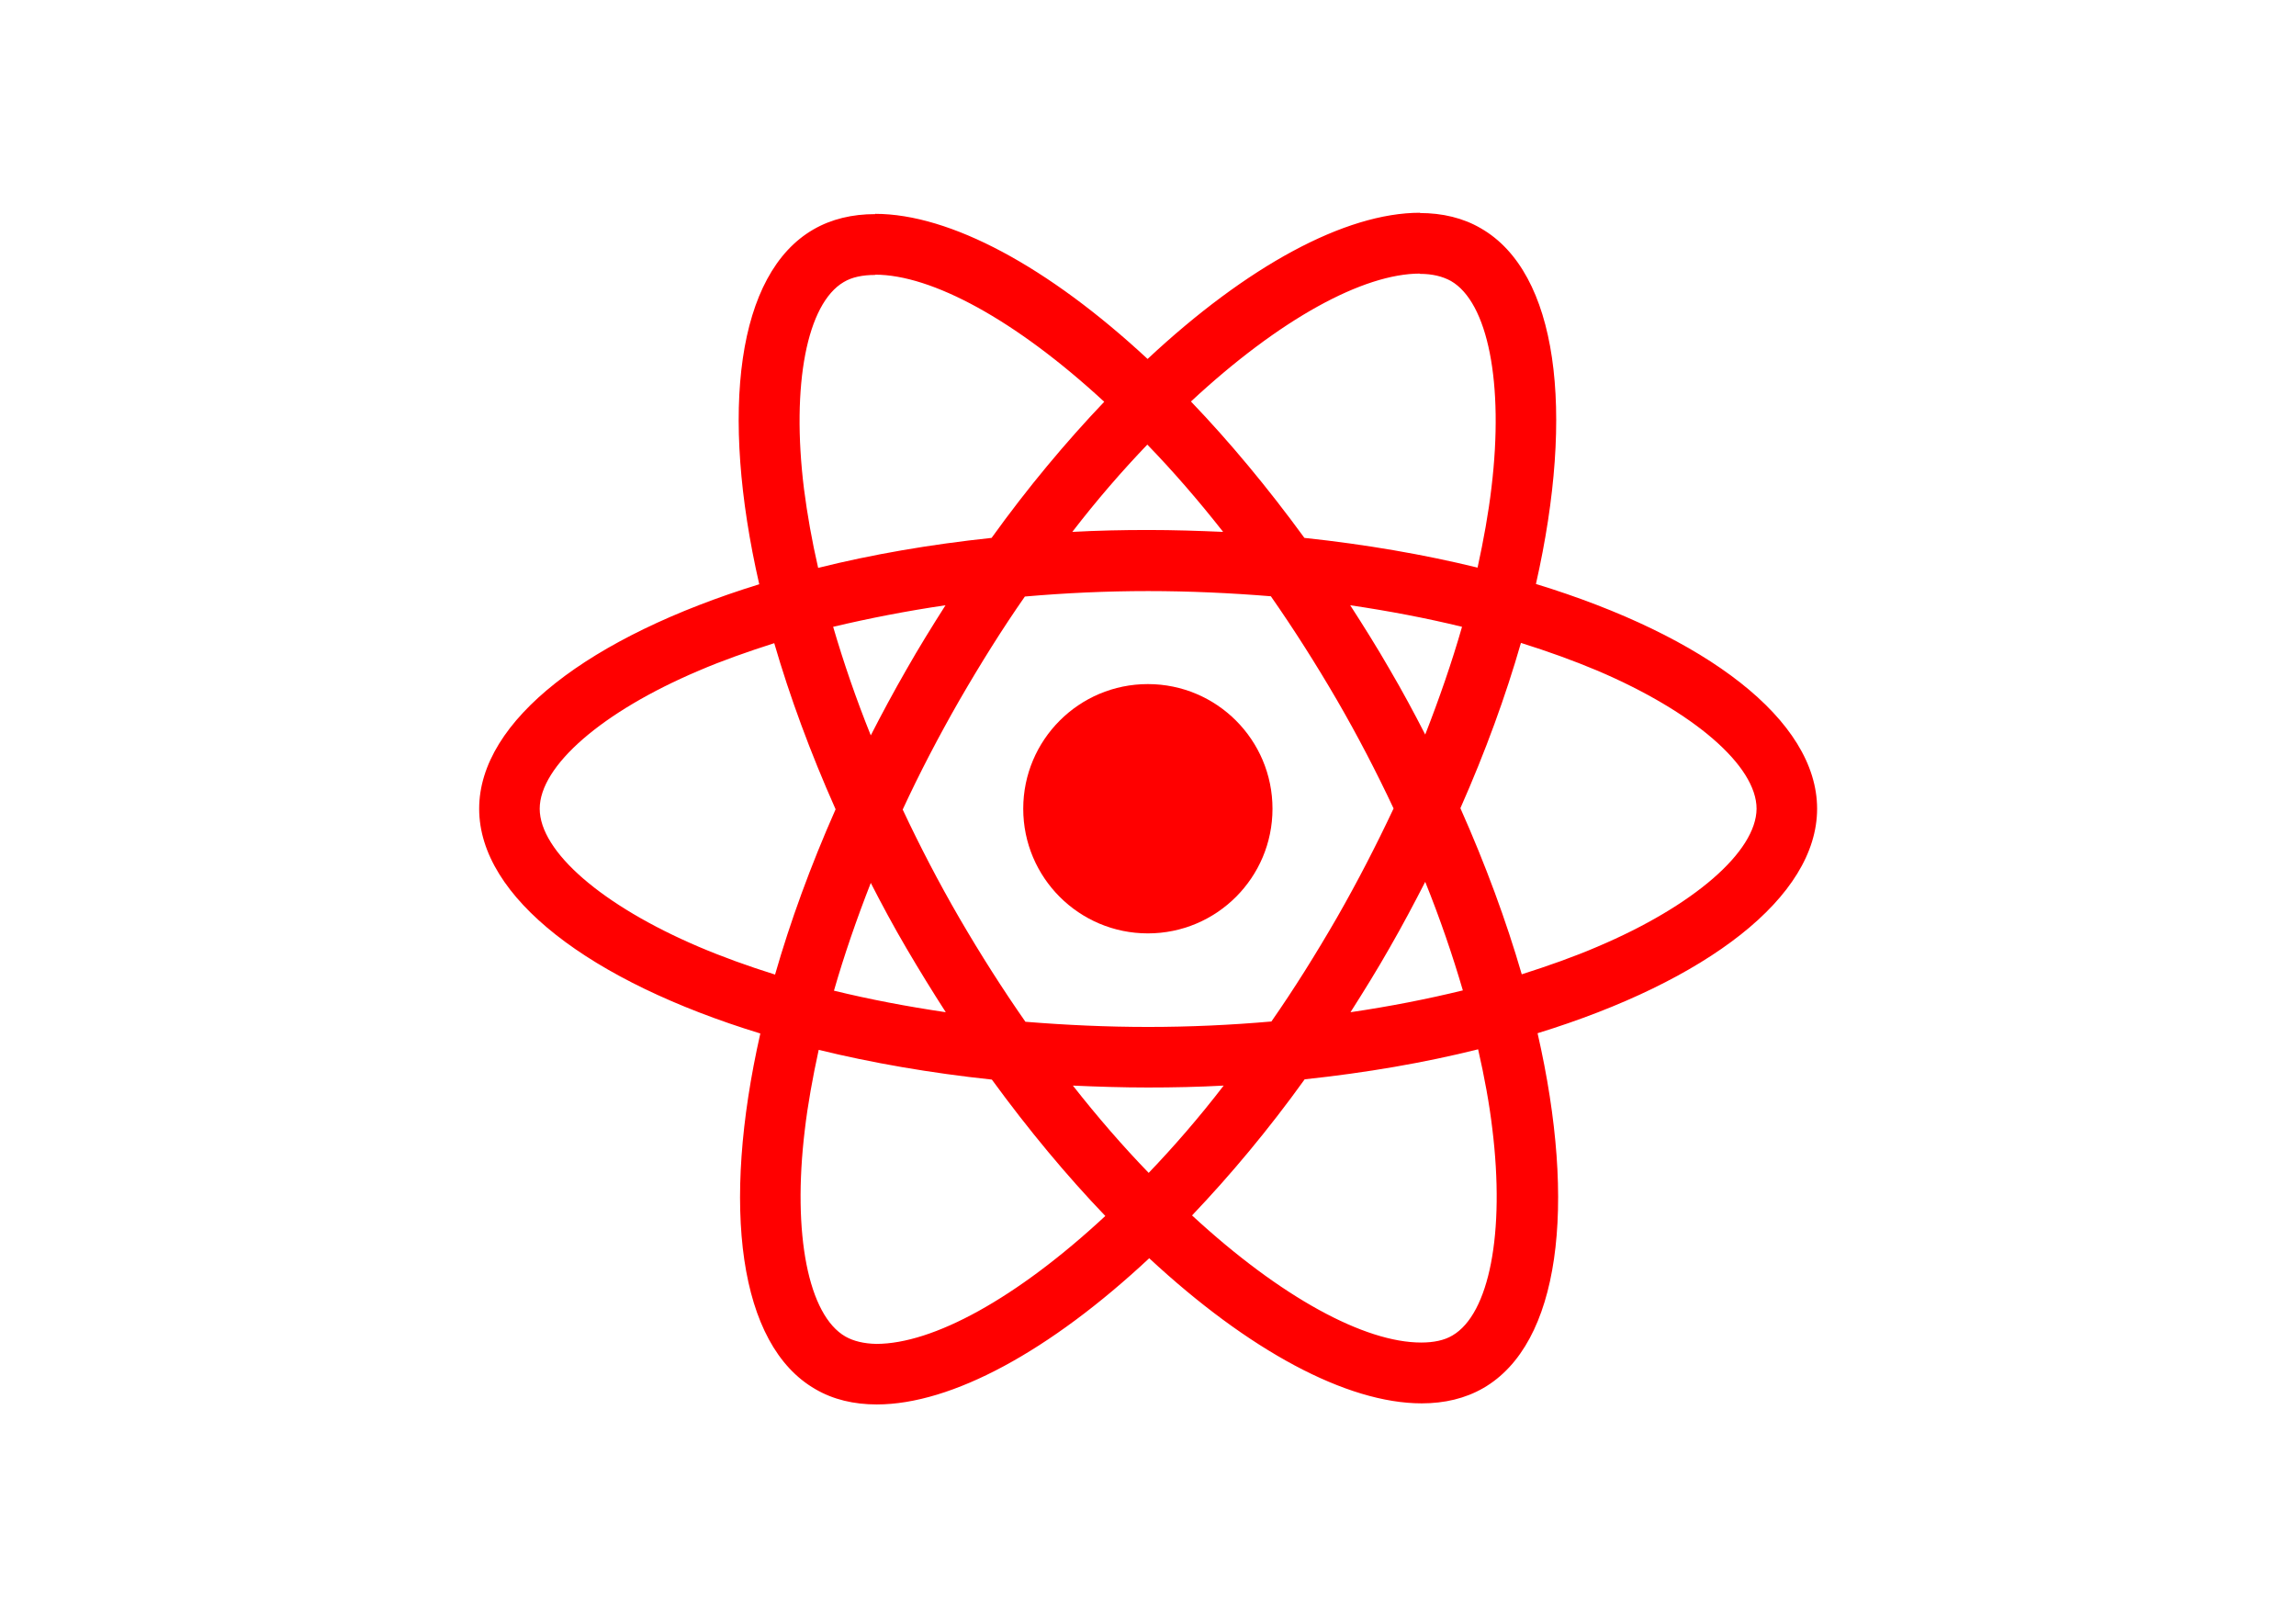
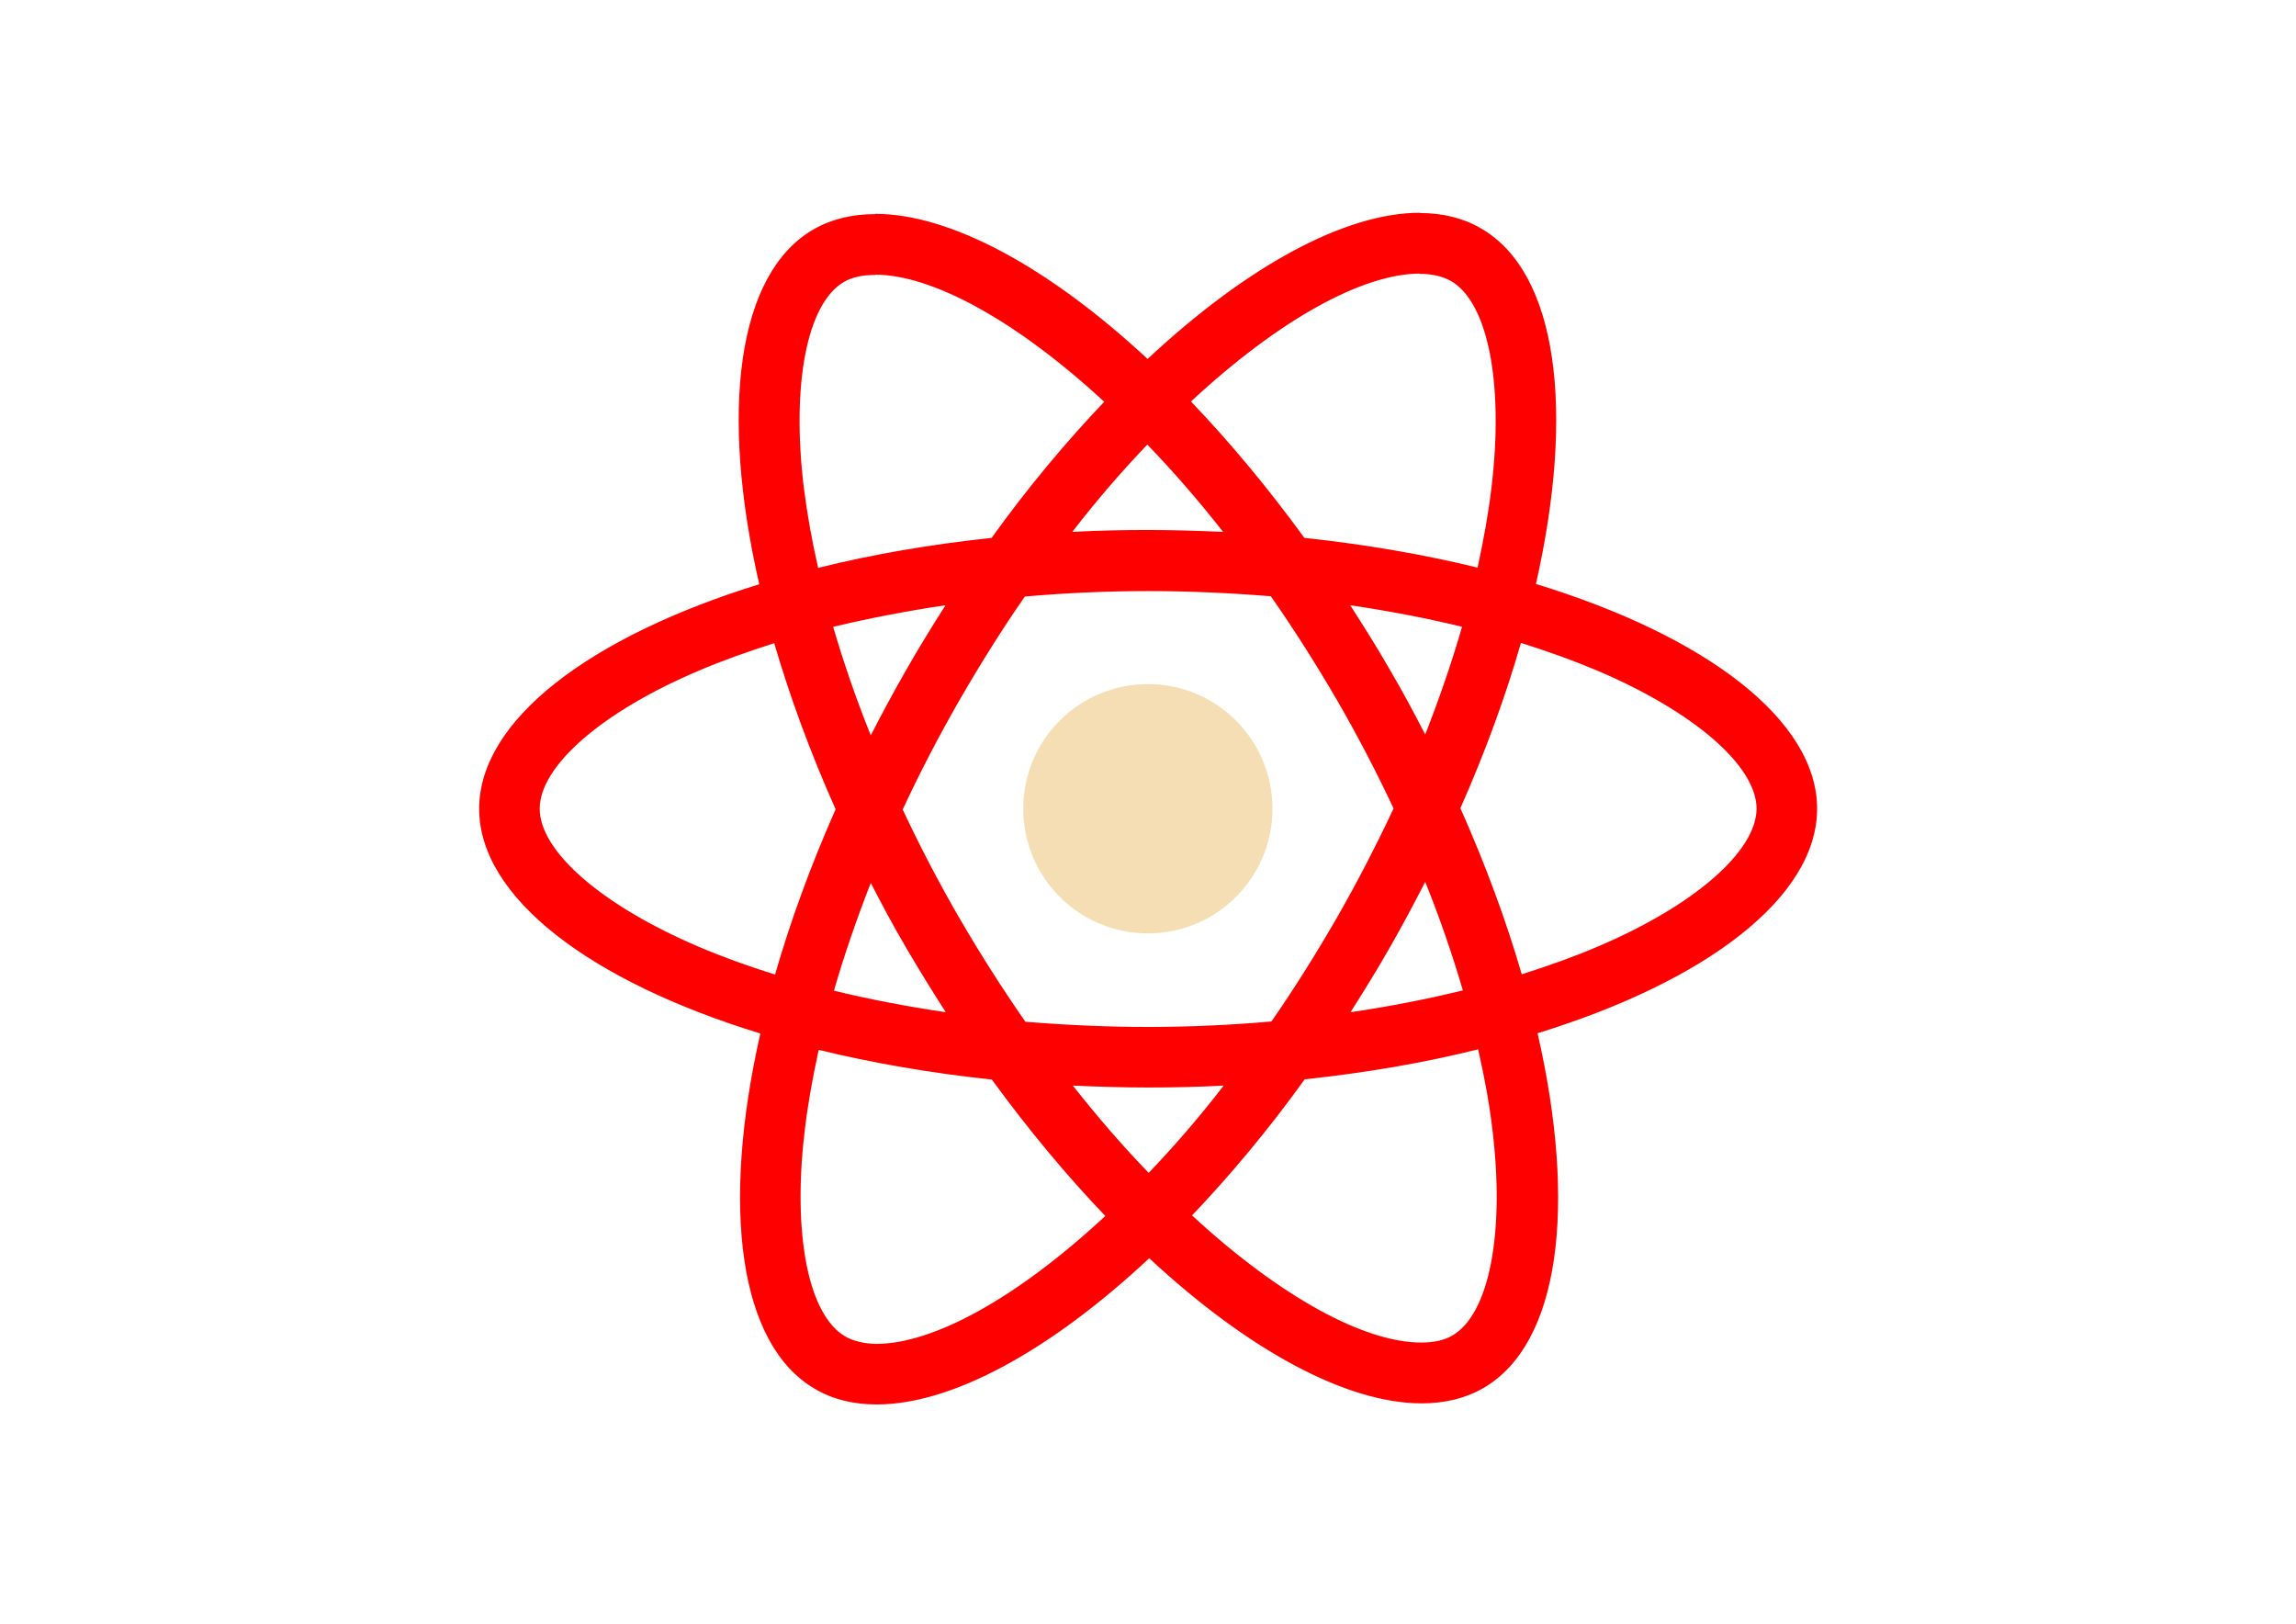
<svg xmlns="http://www.w3.org/2000/svg" viewBox="0 0 841.9 595.3">
  <g fill="red">
    <path d="M666.3 296.5c0-32.5-40.7-63.3-103.1-82.4 14.4-63.6 8-114.2-20.2-130.4-6.5-3.8-14.1-5.6-22.4-5.6v22.3c4.6 0 8.3.9 11.4 2.6 13.6 7.8 19.5 37.5 14.9 75.7-1.1 9.4-2.9 19.3-5.1 29.4-19.6-4.8-41-8.5-63.5-10.9-13.5-18.5-27.5-35.3-41.6-50 32.6-30.3 63.2-46.9 84-46.9V78c-27.5 0-63.5 19.6-99.9 53.6-36.4-33.8-72.4-53.2-99.9-53.2v22.3c20.7 0 51.4 16.5 84 46.6-14 14.7-28 31.4-41.3 49.9-22.6 2.4-44 6.1-63.6 11-2.3-10-4-19.7-5.2-29-4.7-38.2 1.1-67.9 14.6-75.8 3-1.8 6.9-2.6 11.5-2.6V78.5c-8.4 0-16 1.8-22.6 5.6-28.1 16.2-34.4 66.7-19.9 130.1-62.2 19.2-102.7 49.9-102.7 82.3 0 32.5 40.7 63.3 103.1 82.4-14.4 63.6-8 114.2 20.2 130.4 6.5 3.8 14.1 5.6 22.5 5.6 27.5 0 63.5-19.6 99.9-53.6 36.4 33.8 72.4 53.2 99.9 53.2 8.4 0 16-1.8 22.6-5.6 28.1-16.2 34.4-66.7 19.9-130.1 62-19.1 102.5-49.9 102.5-82.3zm-130.2-66.7c-3.7 12.9-8.3 26.2-13.5 39.5-4.1-8-8.4-16-13.1-24-4.6-8-9.5-15.8-14.4-23.4 14.2 2.1 27.9 4.7 41 7.9zm-45.8 106.5c-7.8 13.5-15.8 26.3-24.1 38.2-14.9 1.3-30 2-45.2 2-15.1 0-30.2-.7-45-1.9-8.3-11.9-16.4-24.6-24.2-38-7.6-13.1-14.5-26.4-20.8-39.8 6.2-13.4 13.2-26.8 20.7-39.9 7.8-13.5 15.8-26.3 24.1-38.2 14.9-1.3 30-2 45.2-2 15.1 0 30.2.7 45 1.9 8.3 11.9 16.4 24.6 24.2 38 7.6 13.1 14.5 26.4 20.8 39.8-6.3 13.4-13.2 26.8-20.7 39.9zm32.3-13c5.4 13.4 10 26.8 13.8 39.8-13.1 3.2-26.9 5.9-41.2 8 4.9-7.7 9.8-15.6 14.4-23.7 4.6-8 8.9-16.1 13-24.1zM421.2 430c-9.3-9.6-18.6-20.3-27.8-32 9 .4 18.2.7 27.5.7 9.4 0 18.7-.2 27.8-.7-9 11.7-18.3 22.4-27.5 32zm-74.4-58.9c-14.2-2.1-27.9-4.7-41-7.9 3.7-12.9 8.3-26.2 13.5-39.5 4.1 8 8.4 16 13.1 24 4.7 8 9.5 15.8 14.4 23.4zM420.7 163c9.3 9.6 18.6 20.3 27.8 32-9-.4-18.2-.7-27.5-.7-9.4 0-18.7.2-27.8.7 9-11.7 18.3-22.4 27.5-32zm-74 58.9c-4.9 7.7-9.8 15.6-14.4 23.7-4.6 8-8.9 16-13 24-5.4-13.4-10-26.8-13.8-39.8 13.1-3.1 26.9-5.8 41.2-7.9zm-90.5 125.2c-35.4-15.1-58.3-34.9-58.3-50.6 0-15.7 22.9-35.6 58.3-50.6 8.6-3.7 18-7 27.7-10.1 5.7 19.6 13.2 40 22.5 60.9-9.2 20.8-16.6 41.1-22.2 60.6-9.9-3.1-19.3-6.5-28-10.2zM310 490c-13.6-7.8-19.5-37.5-14.9-75.7 1.1-9.4 2.9-19.3 5.1-29.4 19.6 4.8 41 8.5 63.5 10.9 13.5 18.5 27.5 35.3 41.6 50-32.6 30.3-63.2 46.9-84 46.9-4.5-.1-8.3-1-11.3-2.7zm237.2-76.2c4.7 38.2-1.1 67.9-14.6 75.8-3 1.8-6.9 2.6-11.5 2.6-20.7 0-51.4-16.5-84-46.6 14-14.7 28-31.4 41.3-49.9 22.6-2.4 44-6.1 63.6-11 2.3 10.1 4.1 19.8 5.2 29.1zm38.5-66.7c-8.6 3.7-18 7-27.7 10.1-5.7-19.6-13.2-40-22.5-60.9 9.2-20.8 16.6-41.1 22.2-60.6 9.9 3.1 19.3 6.5 28.1 10.2 35.4 15.1 58.3 34.9 58.3 50.6-.1 15.7-23 35.6-58.4 50.6zM320.8 78.4z" />
-     <circle cx="420.9" cy="296.5" r="45.7" />
+     <circle fill="wheat" cx="420.9" cy="296.5" r="45.7" />
    <path d="M520.5 78.1z" />
  </g>
</svg>
